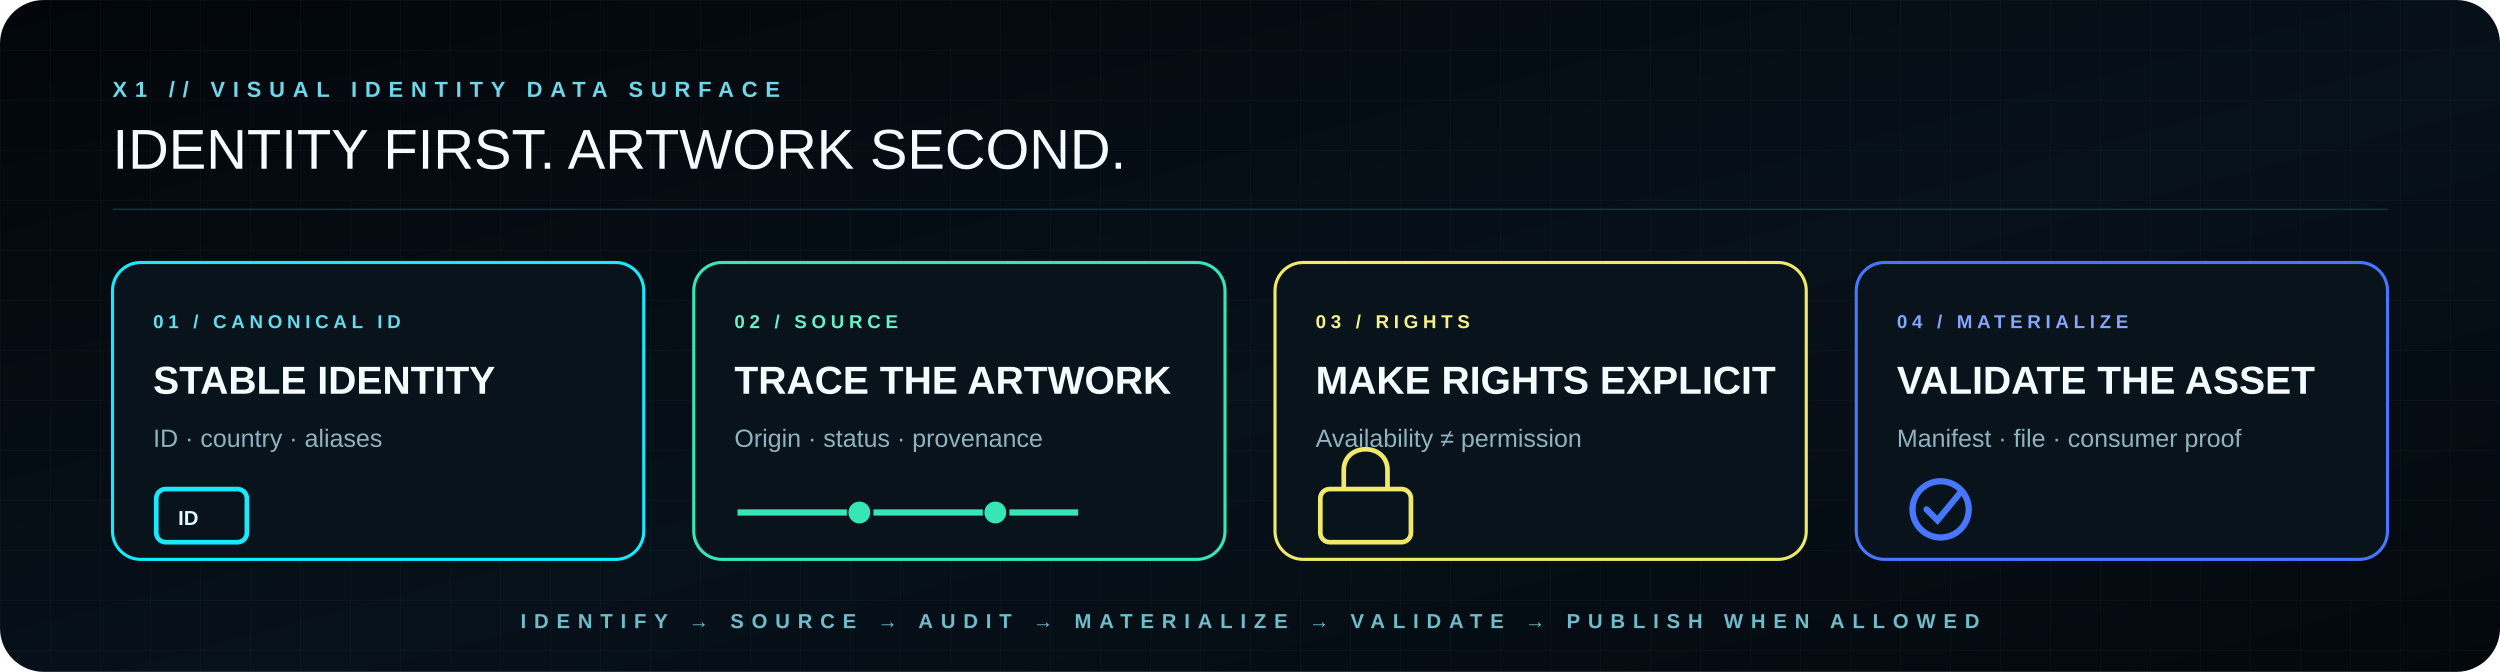
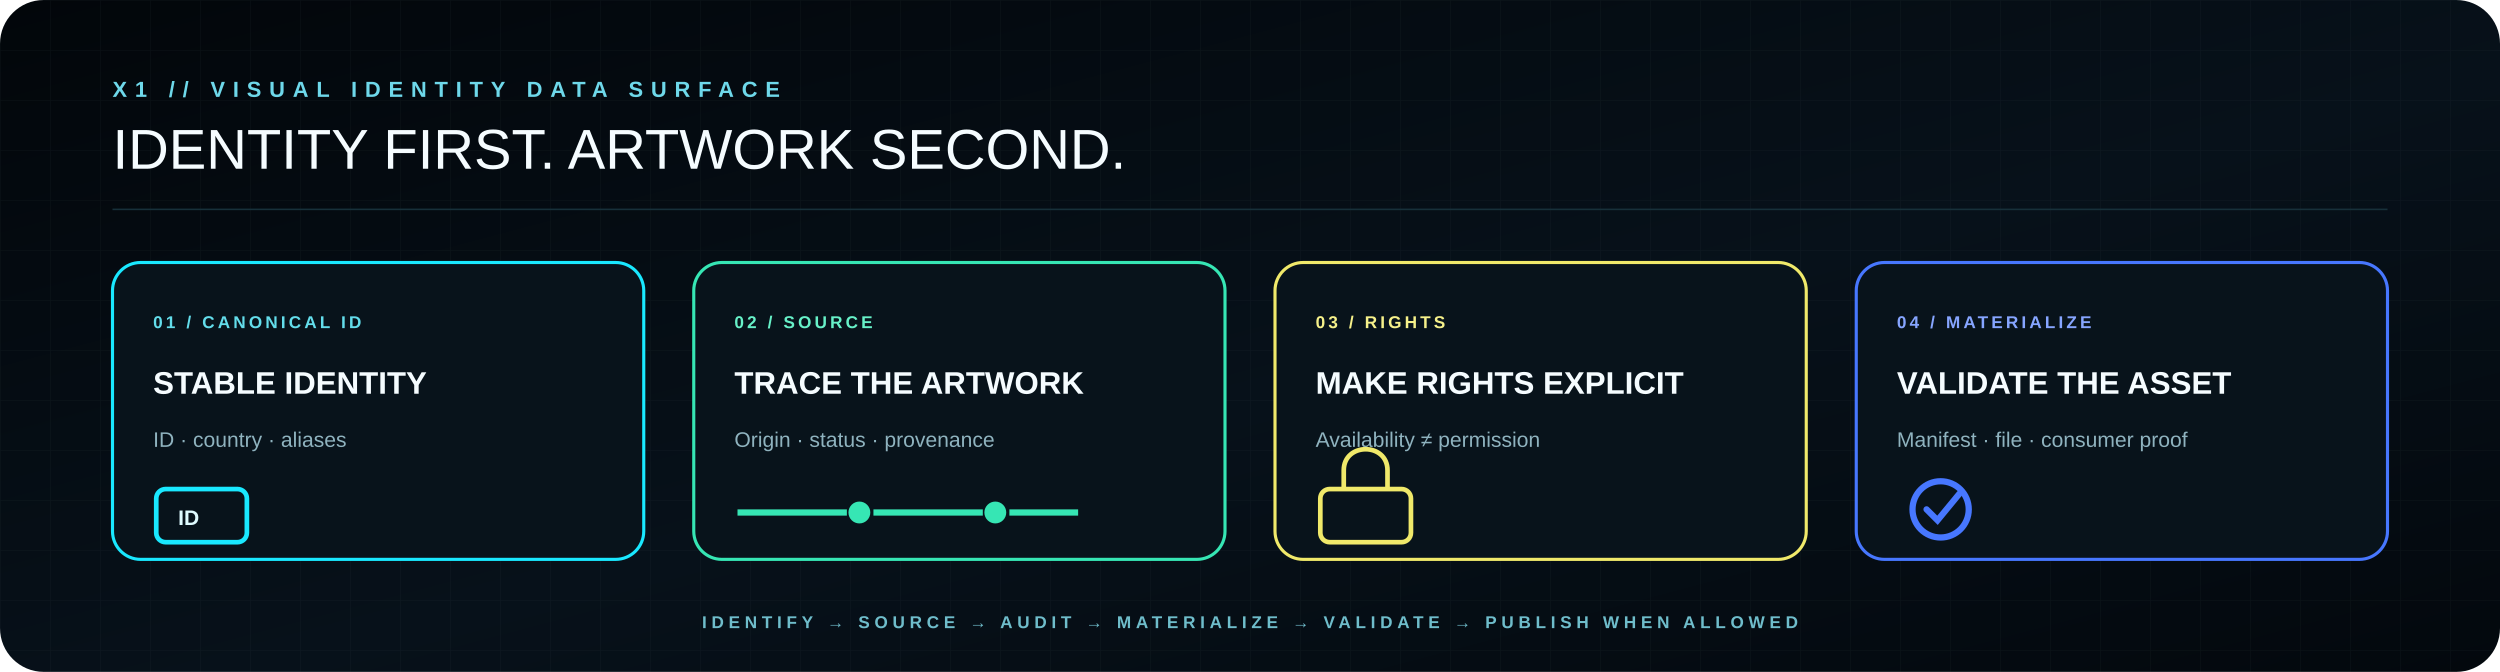
<svg xmlns="http://www.w3.org/2000/svg" width="1600" height="430" viewBox="0 0 1600 430" role="img" aria-label="X1 Picons capability deck">
  <defs>
    <linearGradient id="bg" x1="0" y1="0" x2="1" y2="1">
      <stop stop-color="#02060A" />
      <stop offset=".55" stop-color="#07111A" />
      <stop offset="1" stop-color="#03080D" />
    </linearGradient>
    <pattern id="grid" width="32" height="32" patternUnits="userSpaceOnUse">
      <path d="M32 0H0V32" fill="none" stroke="#8FB3BF" stroke-opacity=".045" />
    </pattern>
  </defs>
+   <style>g[font-family] &gt; g &gt; text:nth-of-type(1){font-size:11px;letter-spacing:2px}g[font-family] &gt; g &gt; text:nth-of-type(2){font-size:20px;letter-spacing:0}g[font-family] &gt; g &gt; text:nth-of-type(n+3){font-size:13.5px;letter-spacing:0}</style>
  <rect width="1600" height="430" rx="28" fill="url(#bg)" />
  <rect width="1600" height="430" rx="28" fill="url(#grid)" />
  <text x="72" y="62" font-family="Arial,Helvetica,sans-serif" font-size="14" font-weight="700" letter-spacing="5" fill="#6ED8EA">X1 // VISUAL IDENTITY DATA SURFACE</text>
  <text x="72" y="108" font-family="Arial Black,Arial,sans-serif" font-size="36" fill="#F5FCFF">IDENTITY FIRST. ARTWORK SECOND.</text>
  <path d="M72 134H1528" stroke="#17303A" />
  <g font-family="Arial,Helvetica,sans-serif">
    <g transform="translate(72 168)">
      <rect width="340" height="190" rx="18" fill="#08131B" stroke="#19E8FF" stroke-width="2" />
      <text x="26" y="42" font-size="12" font-weight="700" letter-spacing="3" fill="#63DDEB">01 / CANONICAL ID</text>
      <text x="26" y="84" font-size="25" font-weight="800" fill="#F5FCFF">STABLE IDENTITY</text>
      <text x="26" y="118" font-size="16" fill="#8FB3BF">ID · country · aliases</text>
      <rect x="28" y="145" width="58" height="34" rx="6" fill="none" stroke="#19E8FF" stroke-width="3" />
      <text x="42" y="168" font-size="13" font-weight="700" fill="#DFFBFF">ID</text>
    </g>
    <g transform="translate(444 168)">
      <rect width="340" height="190" rx="18" fill="#08131B" stroke="#36E6B4" stroke-width="2" />
      <text x="26" y="42" font-size="12" font-weight="700" letter-spacing="3" fill="#67F1C8">02 / SOURCE</text>
      <text x="26" y="84" font-size="25" font-weight="800" fill="#F5FCFF">TRACE THE ARTWORK</text>
      <text x="26" y="118" font-size="16" fill="#8FB3BF">Origin · status · provenance</text>
      <path d="M28 160h70M115 160h70M202 160h44" stroke="#36E6B4" stroke-width="4" />
      <circle cx="106" cy="160" r="7" fill="#36E6B4" />
      <circle cx="193" cy="160" r="7" fill="#36E6B4" />
    </g>
    <g transform="translate(816 168)">
      <rect width="340" height="190" rx="18" fill="#08131B" stroke="#F0E96A" stroke-width="2" />
      <text x="26" y="42" font-size="12" font-weight="700" letter-spacing="3" fill="#F6F18A">03 / RIGHTS</text>
      <text x="26" y="84" font-size="25" font-weight="800" fill="#F5FCFF">MAKE RIGHTS EXPLICIT</text>
      <text x="26" y="118" font-size="16" fill="#8FB3BF">Availability ≠ permission</text>
      <rect x="29" y="145" width="58" height="34" rx="6" fill="none" stroke="#F0E96A" stroke-width="3" />
      <path d="M44 145v-12c0-18 28-18 28 0v12" fill="none" stroke="#F0E96A" stroke-width="3" />
    </g>
    <g transform="translate(1188 168)">
      <rect width="340" height="190" rx="18" fill="#08131B" stroke="#4777FF" stroke-width="2" />
      <text x="26" y="42" font-size="12" font-weight="700" letter-spacing="3" fill="#86A5FF">04 / MATERIALIZE</text>
      <text x="26" y="84" font-size="25" font-weight="800" fill="#F5FCFF">VALIDATE THE ASSET</text>
      <text x="26" y="118" font-size="16" fill="#8FB3BF">Manifest · file · consumer proof</text>
      <circle cx="54" cy="158" r="18" fill="none" stroke="#4777FF" stroke-width="4" />
      <path d="M45 158l7 7 14-17" fill="none" stroke="#4777FF" stroke-width="4" stroke-linecap="round" />
    </g>
  </g>
-   <text x="800" y="402" text-anchor="middle" font-family="Arial,Helvetica,sans-serif" font-size="13" font-weight="700" letter-spacing="5" fill="#6FBDCB">IDENTIFY → SOURCE → AUDIT → MATERIALIZE → VALIDATE → PUBLISH WHEN ALLOWED</text>
+   <text x="800" y="402" text-anchor="middle" font-family="Arial,Helvetica,sans-serif" font-size="11" font-weight="700" letter-spacing="3" fill="#6FBDCB">IDENTIFY → SOURCE → AUDIT → MATERIALIZE → VALIDATE → PUBLISH WHEN ALLOWED</text>
</svg>
